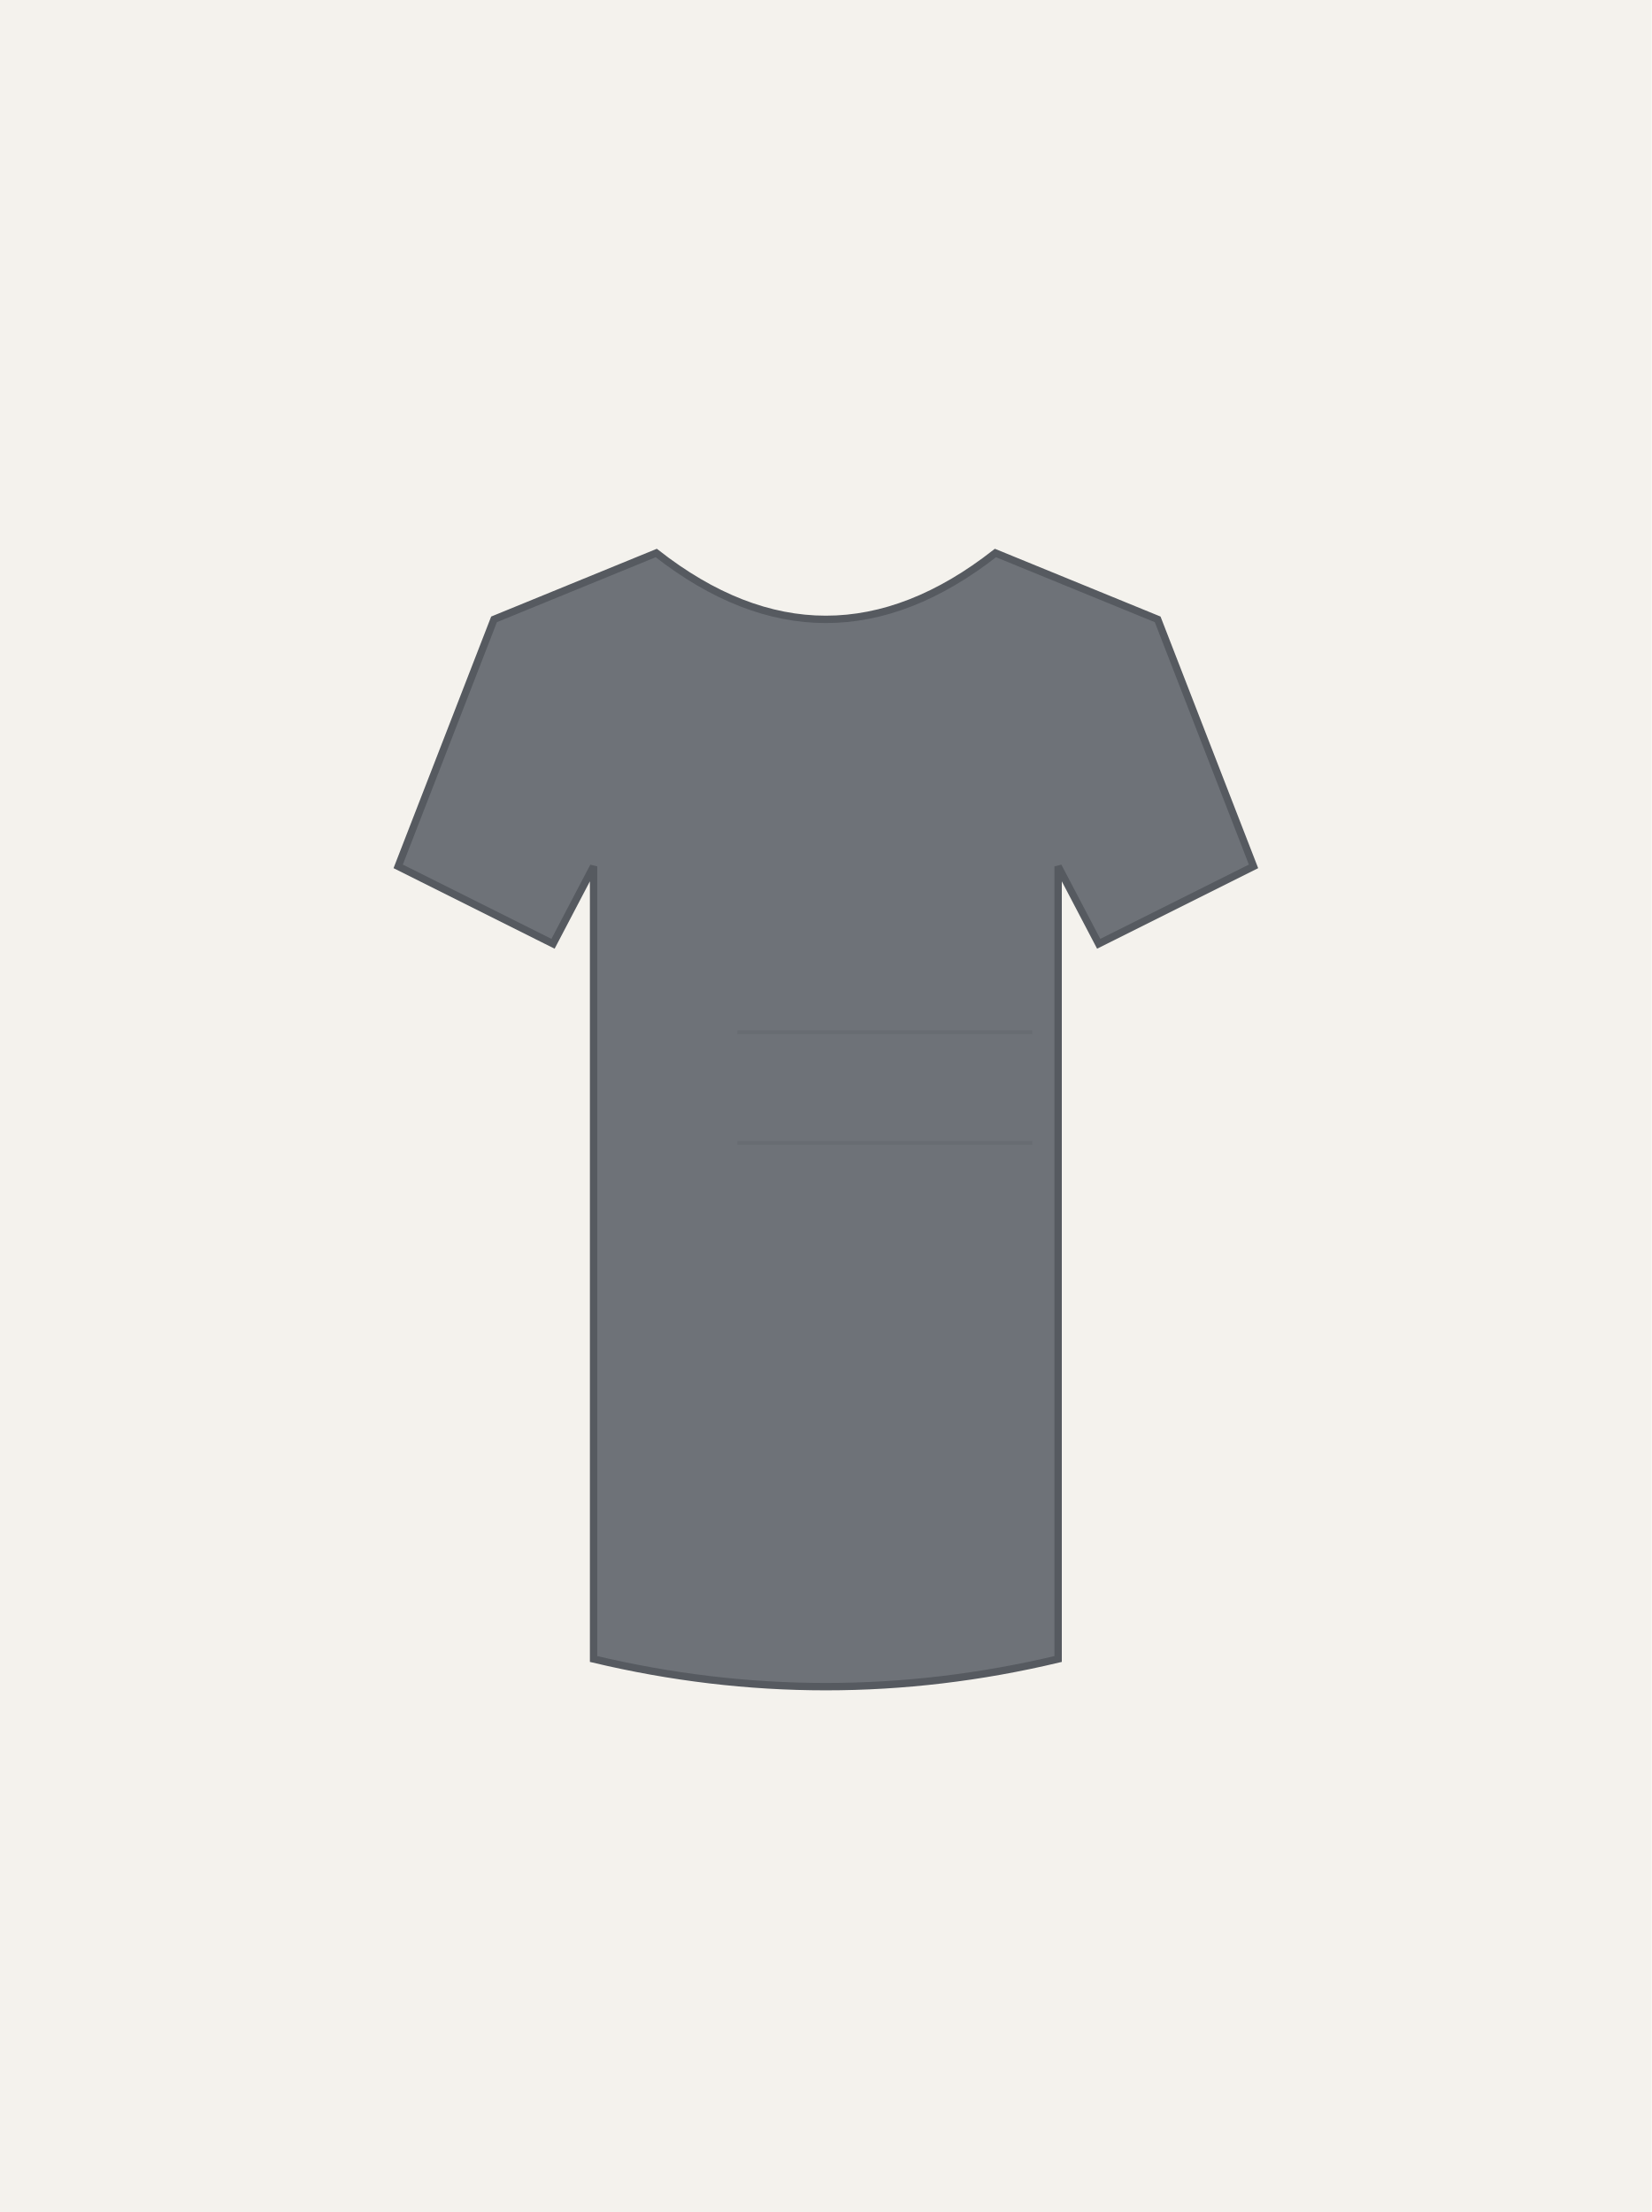
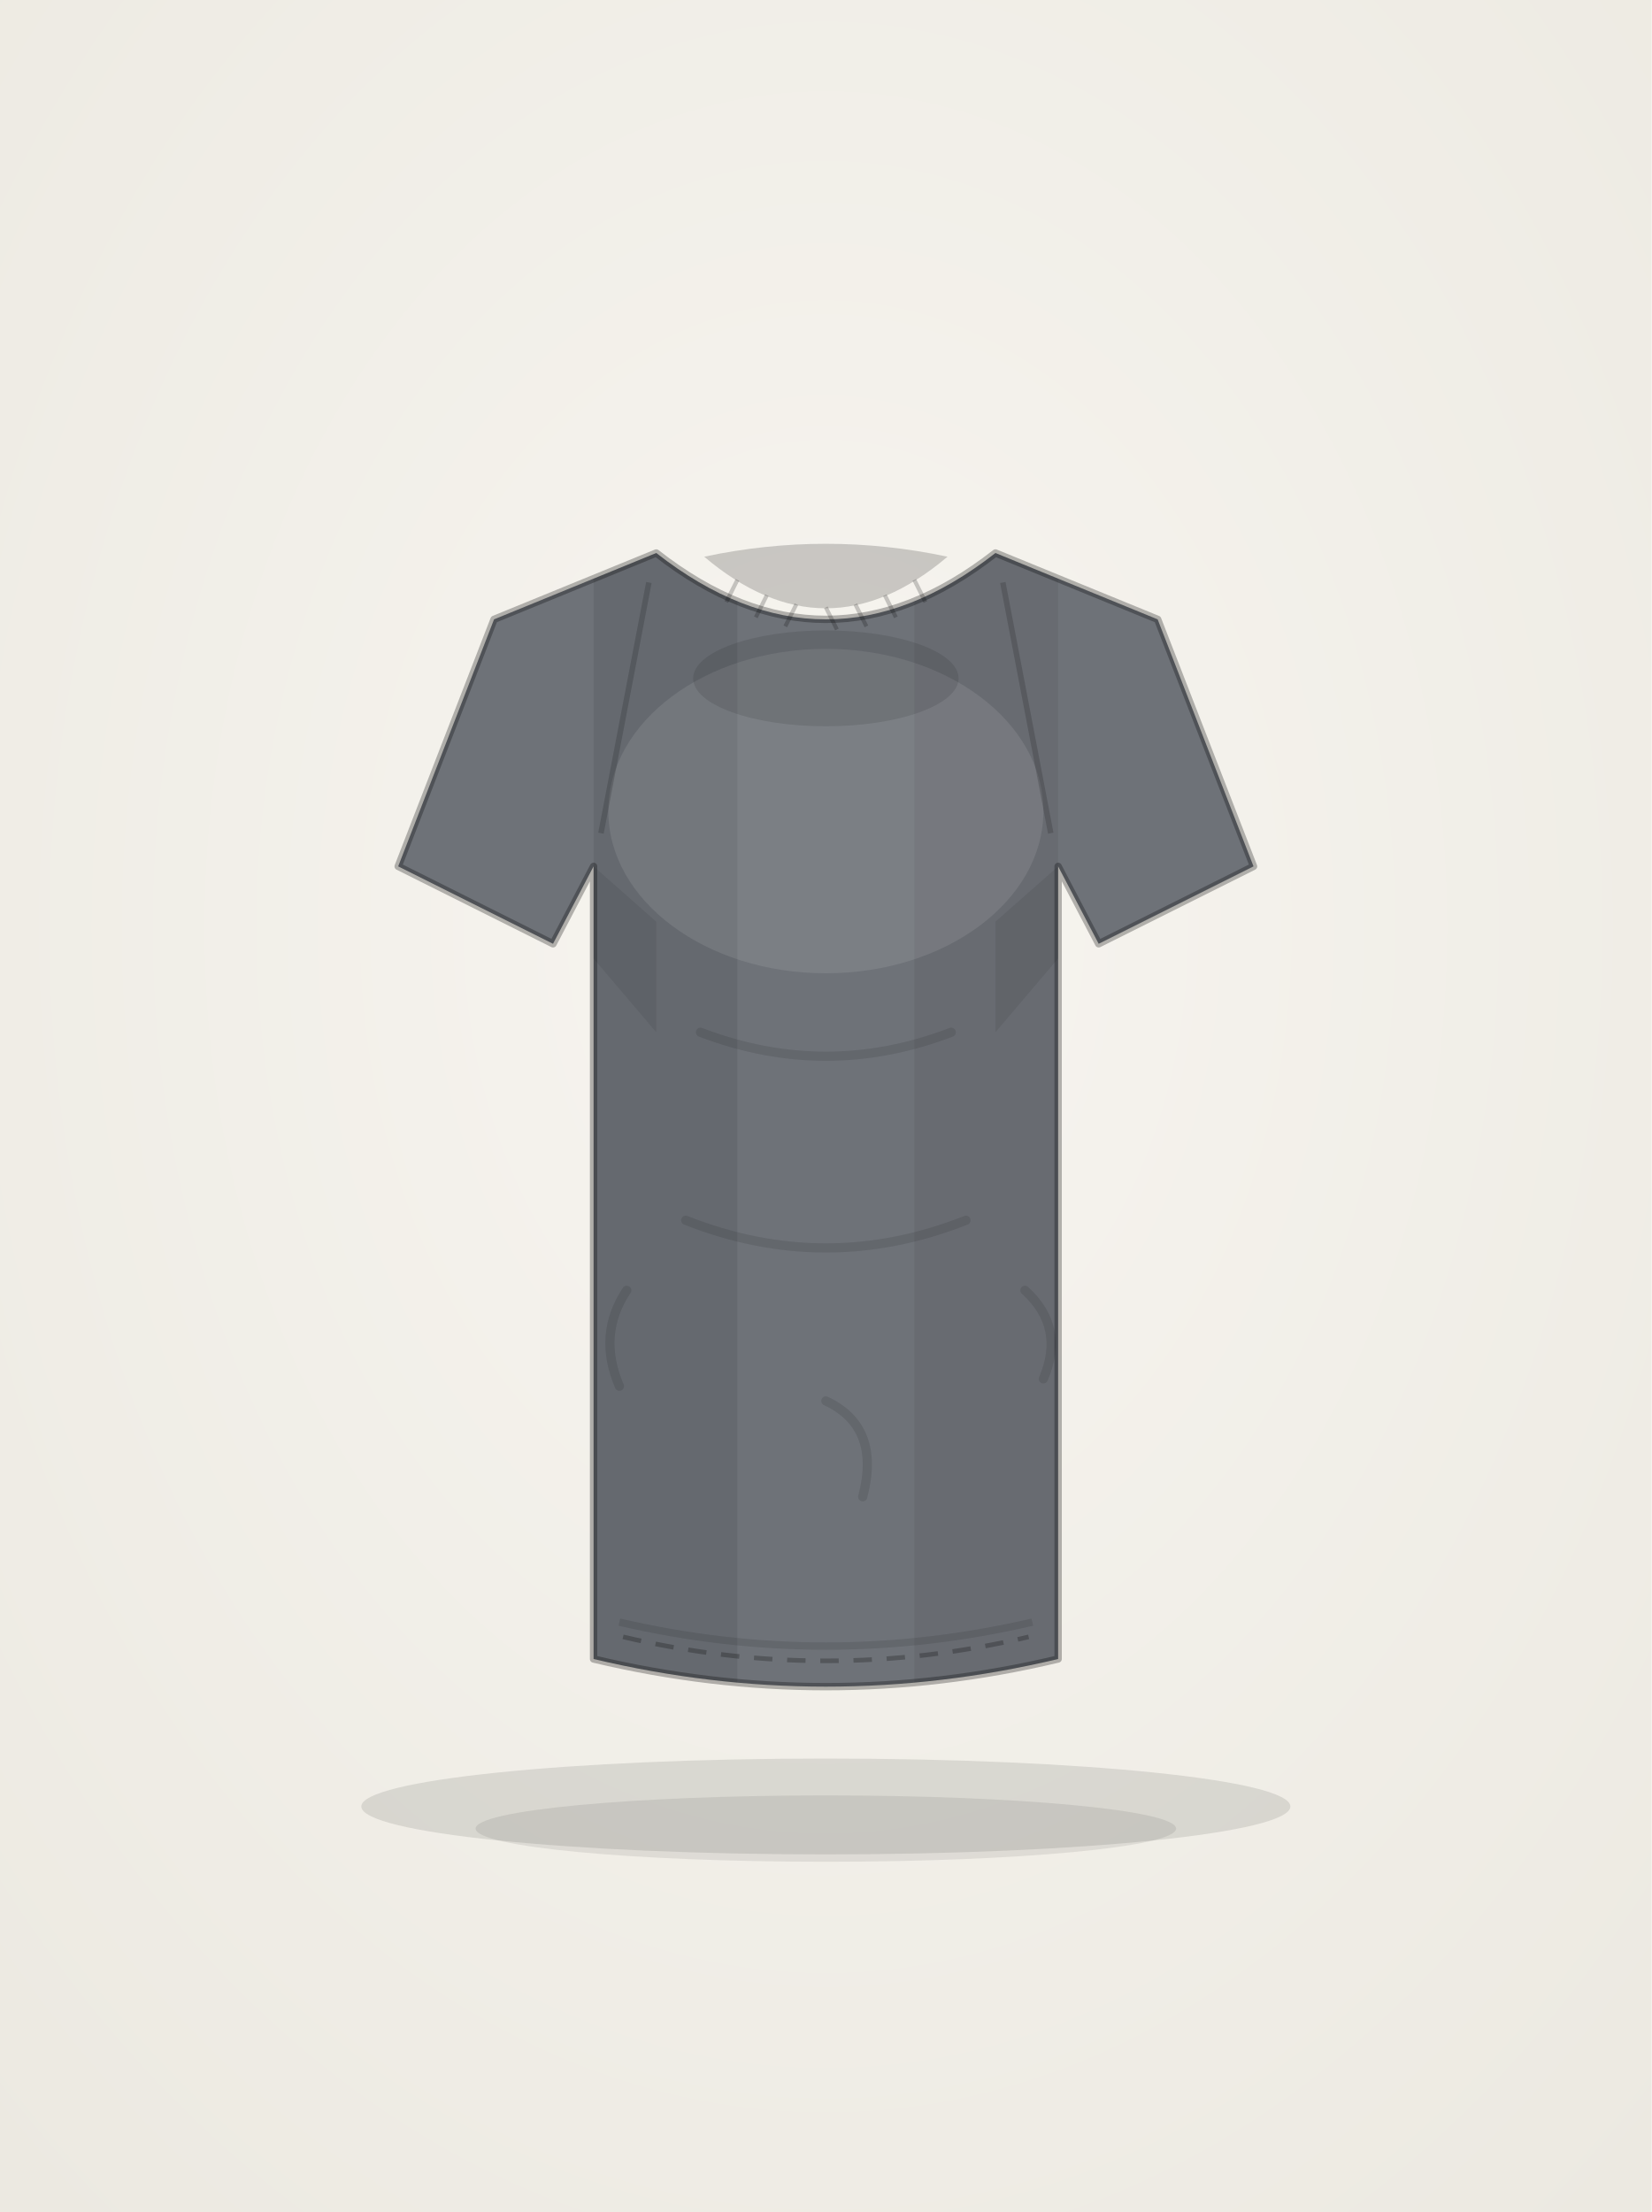
<svg xmlns="http://www.w3.org/2000/svg" viewBox="0 0 896 1200">
-   <rect width="896" height="1200" fill="#F4F2ED" />
-   <g>
-     <path d="M356 300 L268 336 L216 470 L300 512 L322 470 L322 900 Q448 930 574 900 L574 470 L596 512 L680 470 L628 336 L540 300 Q448 372 356 300 Z" fill="#6E7278" stroke="#565A60" stroke-width="4" />
-     <path d="M356 300 Q448 372 540 300" fill="none" stroke="#565A60" stroke-width="3" opacity=".5" />
-     <path d="M400 560 H560 M400 620 H560" stroke="#565A60" stroke-width="2" opacity=".25" />
+   <defs>
+     <radialGradient id="bg" cx="50%" cy="42%" r="75%">
+       <stop offset="0%" stop-color="#F7F5F0" />
+       <stop offset="100%" stop-color="#ECE9E1" />
+     </radialGradient>
+     <clipPath id="body-clip">
+       <path d="M356 300 L268 336 L216 470 L300 512 L322 470 L322 900 Q448 930 574 900 L574 470 L596 512 L680 470 L628 336 L540 300 Q448 372 356 300 Z" />
+     </clipPath>
+   </defs>
+   <rect width="896" height="1200" fill="url(#bg)" />
+   <ellipse cx="448" cy="980" rx="252" ry="26" fill="rgba(0,0,0,.10)" />
+   <ellipse cx="448" cy="992" rx="190" ry="18" fill="rgba(0,0,0,.08)" />
+   <path d="M356 300 L268 336 L216 470 L300 512 L322 470 L322 900 Q448 930 574 900 L574 470 L596 512 L680 470 L628 336 L540 300 Q448 372 356 300 Z" fill="#6E7278" stroke="rgba(0,0,0,.28)" stroke-width="4" stroke-linejoin="round" />
+   <g clip-path="url(#body-clip)">
+     <path d="M322 300 H400 V960 H322 Z" fill="rgba(0,0,0,.08)" />
+     <path d="M496 300 H574 V960 H496 Z" fill="rgba(0,0,0,.06)" />
+     <ellipse cx="448" cy="440" rx="118" ry="88" fill="rgba(255,255,255,.09)" />
+     <ellipse cx="448" cy="368" rx="72" ry="26" fill="rgba(0,0,0,.10)" />
+     <path d="M322 470 L356 500 L356 560 L322 520 Z" fill="rgba(0,0,0,.07)" />
+     <path d="M574 470 L540 500 L540 560 L574 520 Z" fill="rgba(0,0,0,.07)" />
+     <path d="M380 560 Q448 586 516 560" fill="none" stroke="rgba(0,0,0,.10)" stroke-width="5" stroke-linecap="round" />
+     <path d="M372 662 Q448 692 524 662" fill="none" stroke="rgba(0,0,0,.10)" stroke-width="5" stroke-linecap="round" />
+     <path d="M556 700 q22 20 10 48" fill="none" stroke="rgba(0,0,0,.10)" stroke-width="5" stroke-linecap="round" />
+     <path d="M340 700 q-16 24 -4 52" fill="none" stroke="rgba(0,0,0,.10)" stroke-width="5" stroke-linecap="round" />
+     <path d="M448 760 q30 14 20 52" fill="none" stroke="rgba(0,0,0,.10)" stroke-width="5" stroke-linecap="round" />
+     <path d="M336 880 Q448 906 560 880" fill="none" stroke="rgba(0,0,0,.10)" stroke-width="4" />
+     <path d="M338 888 Q448 914 558 888" fill="none" stroke="rgba(0,0,0,.24)" stroke-width="2.5" stroke-dasharray="10 8" />
  </g>
+   <path d="M352 316 L326 452" stroke="rgba(0,0,0,.16)" stroke-width="3" />
+   <path d="M544 316 L570 452" stroke="rgba(0,0,0,.16)" stroke-width="3" />
+   <path d="M382 302 Q448 358 514 302 Q448 288 382 302 Z" fill="rgba(0,0,0,.18)" />
+   <line x1="400.0" y1="314.6" x2="394.0" y2="326.6" stroke="rgba(0,0,0,.20)" stroke-width="2.2" />
+   <line x1="416.0" y1="322.9" x2="410.0" y2="334.9" stroke="rgba(0,0,0,.20)" stroke-width="2.2" />
+   <line x1="432.0" y1="327.8" x2="426.0" y2="339.8" stroke="rgba(0,0,0,.20)" stroke-width="2.2" />
+   <line x1="448.0" y1="329.5" x2="454.0" y2="341.5" stroke="rgba(0,0,0,.20)" stroke-width="2.2" />
+   <line x1="464.0" y1="327.8" x2="470.0" y2="339.8" stroke="rgba(0,0,0,.20)" stroke-width="2.2" />
+   <line x1="480.0" y1="322.9" x2="486.0" y2="334.9" stroke="rgba(0,0,0,.20)" stroke-width="2.2" />
+   <line x1="496.0" y1="314.6" x2="502.0" y2="326.6" stroke="rgba(0,0,0,.20)" stroke-width="2.2" />
</svg>
